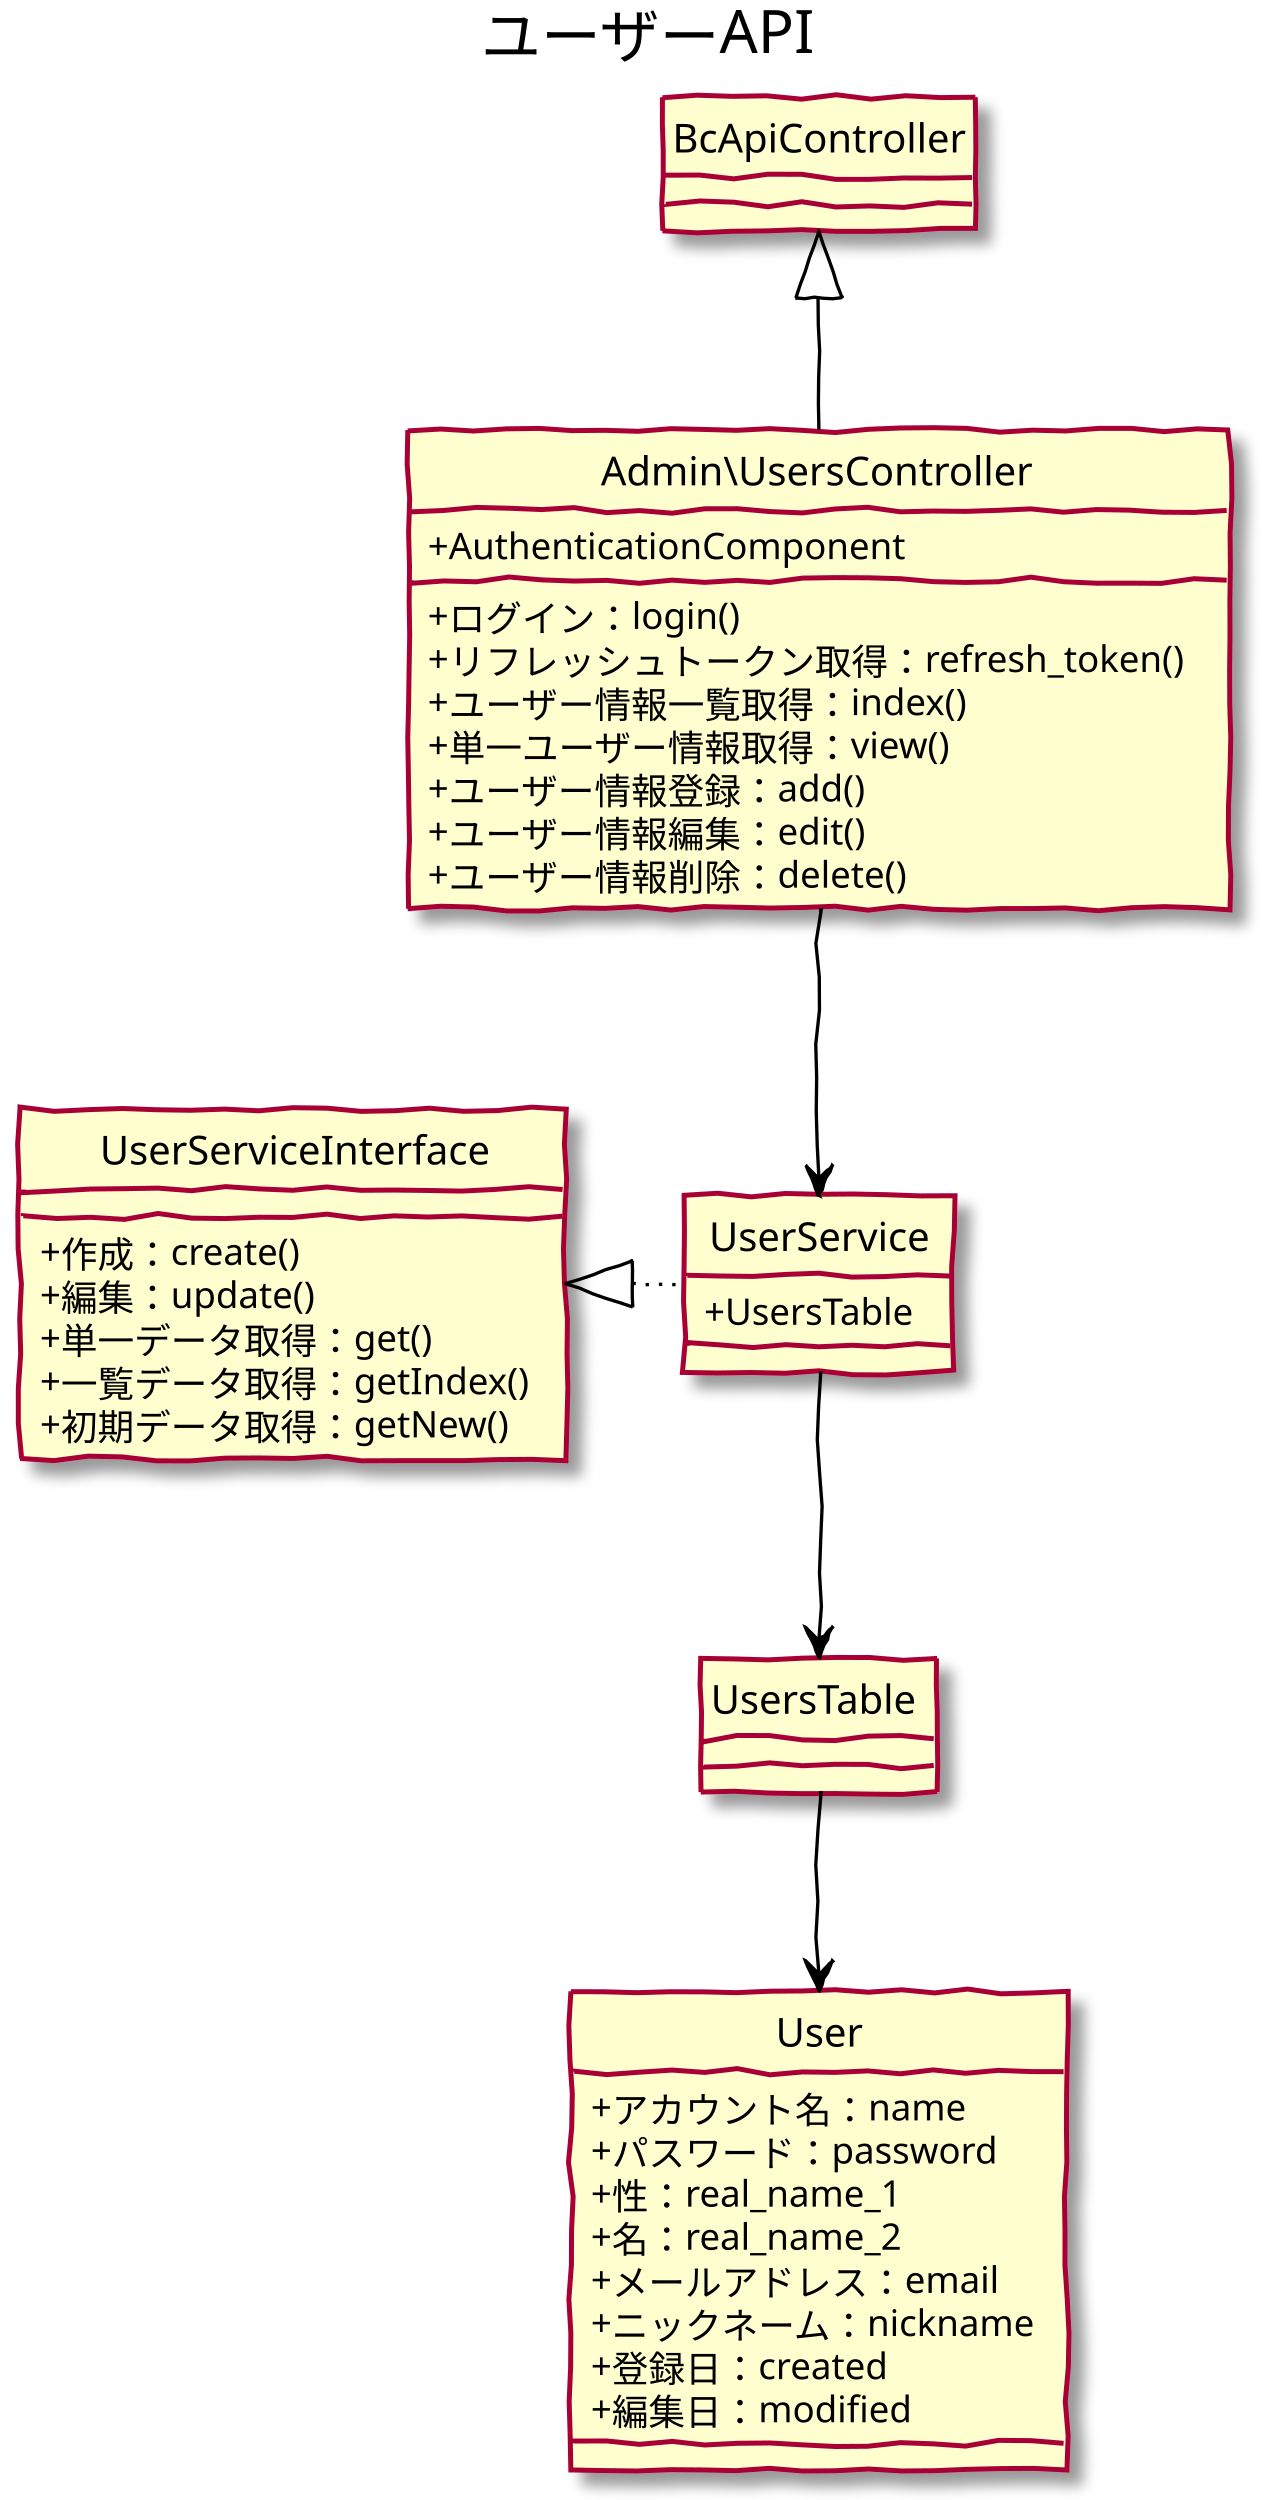
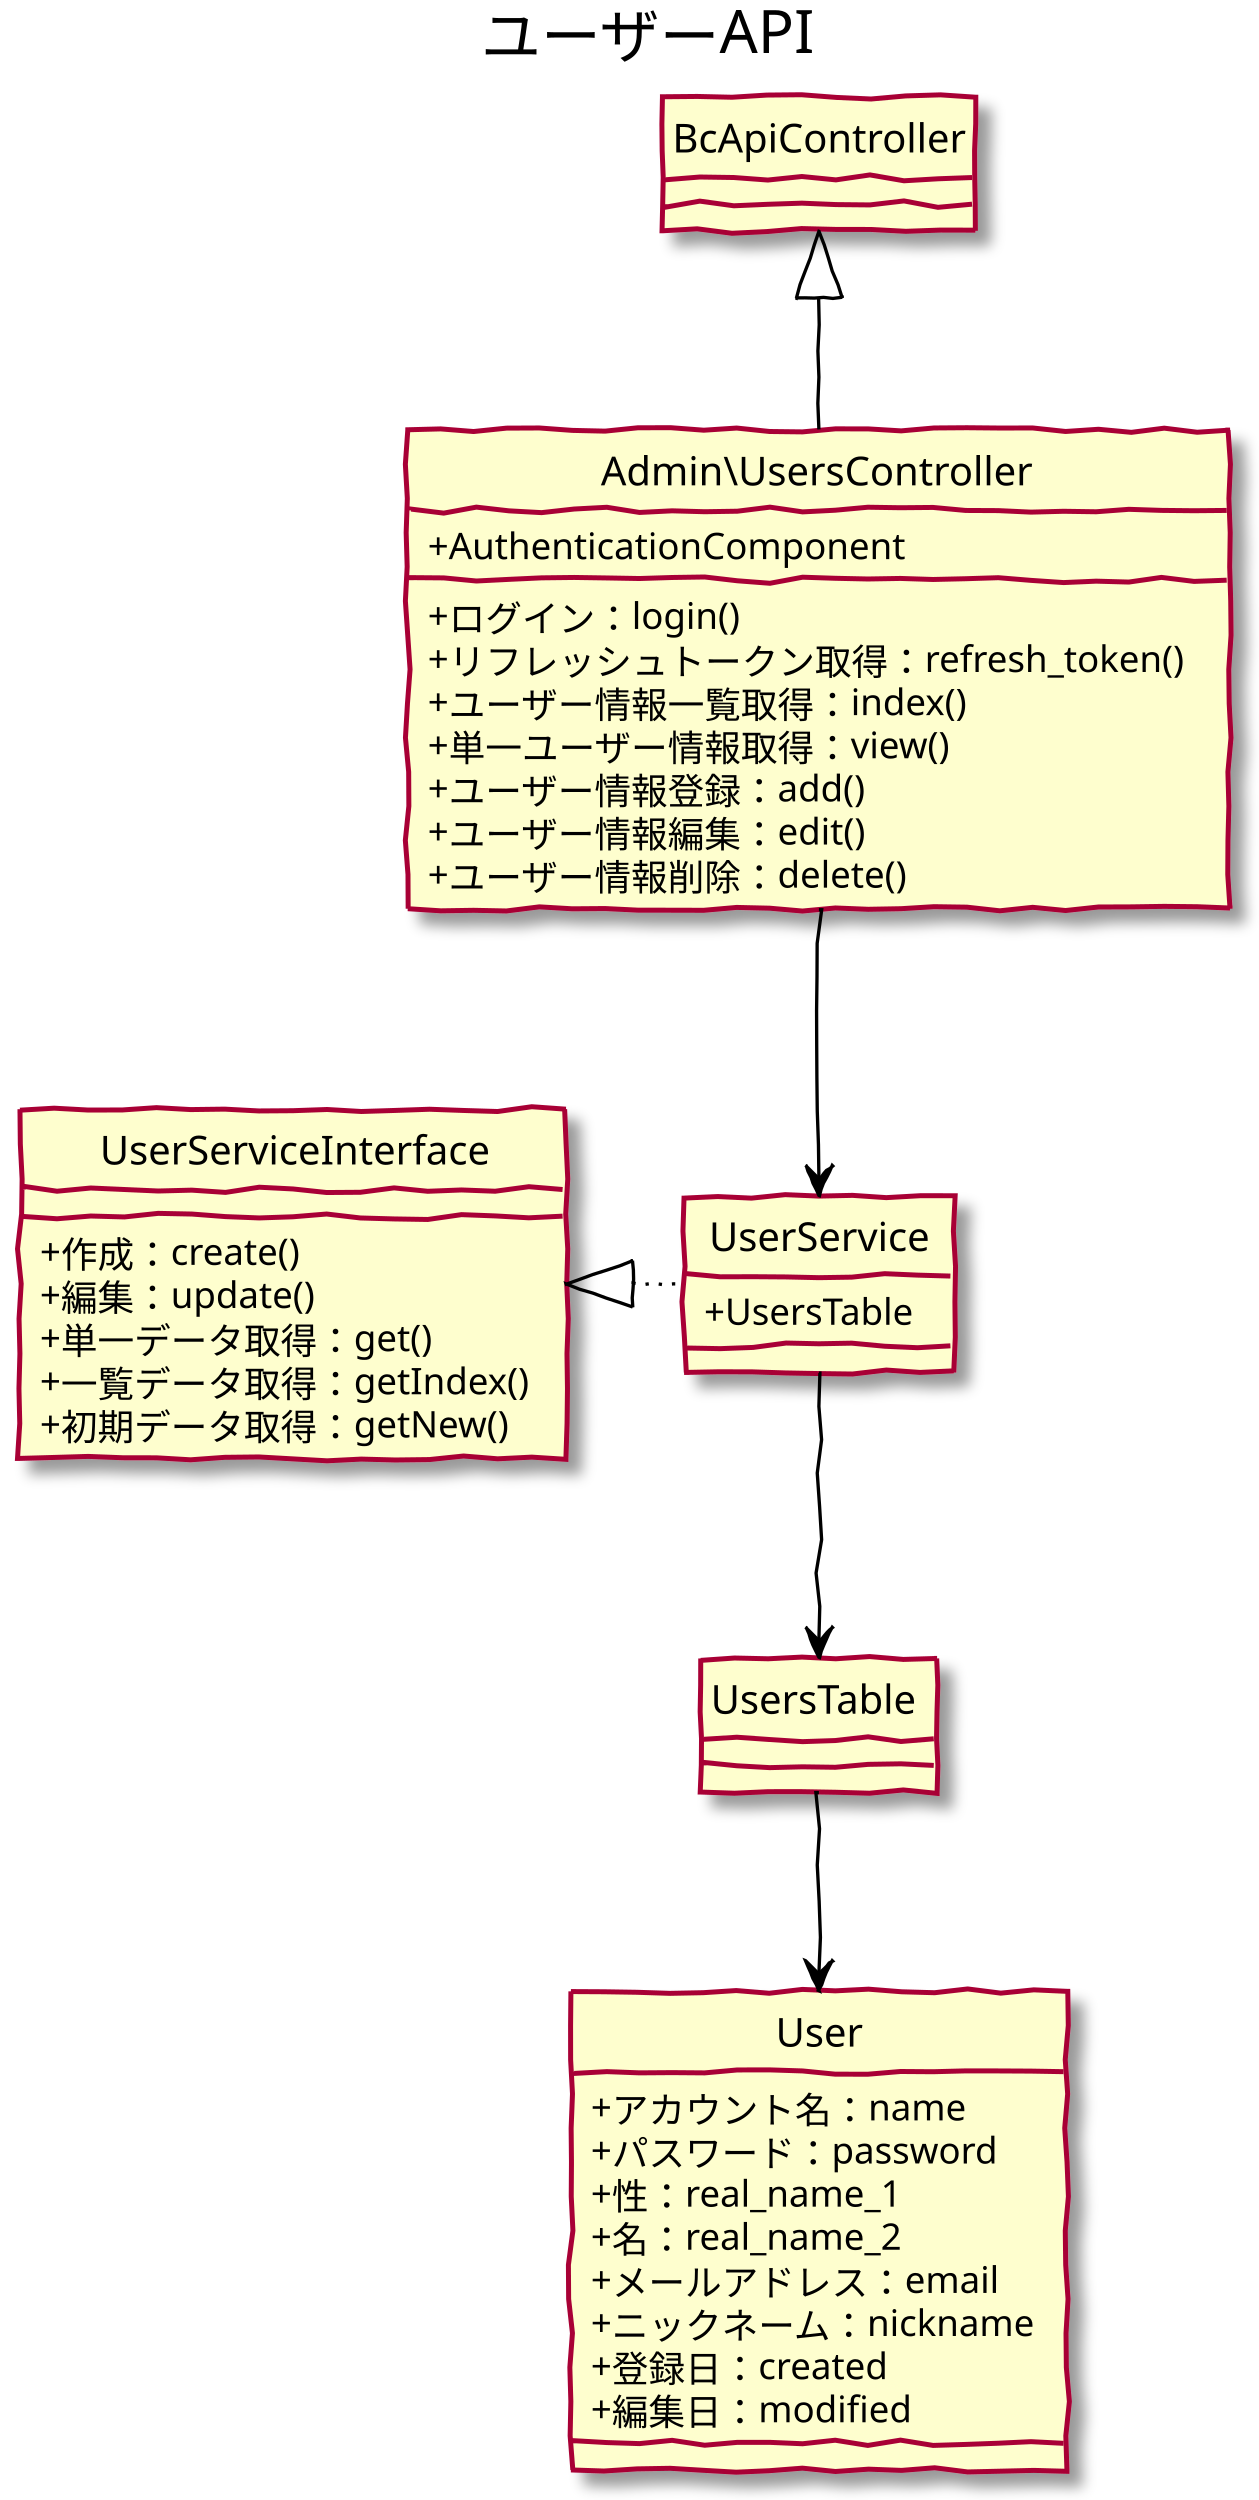
- <svg xmlns="http://www.w3.org/2000/svg" contentScriptType="application/ecmascript" contentStyleType="text/css" height="751px" preserveAspectRatio="none" style="width:379px;height:751px;" version="1.1" viewBox="0 0 379 751" width="379px" zoomAndPan="magnify">
+ <svg xmlns="http://www.w3.org/2000/svg" contentScriptType="application/ecmascript" contentStyleType="text/css" height="751px" preserveAspectRatio="none" style="width:378px;height:751px;" version="1.1" viewBox="0 0 378 751" width="378px" zoomAndPan="magnify">
  <defs>
-     <filter height="300%" id="fmejl39" width="300%" x="-1" y="-1">
+     <filter height="300%" id="fazo2f5" width="300%" x="-1" y="-1">
      <feGaussianBlur result="blurOut" stdDeviation="2.0" />
      <feColorMatrix in="blurOut" result="blurOut2" type="matrix" values="0 0 0 0 0 0 0 0 0 0 0 0 0 0 0 0 0 0 .4 0" />
      <feOffset dx="4.0" dy="4.0" in="blurOut2" result="blurOut3" />
      <feBlend in="SourceGraphic" in2="blurOut3" mode="normal" />
    </filter>
  </defs>
  <g>
    <text fill="#000000" font-family="sans-serif" font-size="18" lengthAdjust="spacingAndGlyphs" textLength="99" x="144.5" y="17.402">ユーザーAPI</text>
-     <polygon fill="#FEFECE" filter="url(#fmejl39)" points="122.5,129.199,122.5,129.45,132.38,128.883,142.26,129.478,152.14,128.826,162.02,128.692,171.9,129.357,181.78,129.268,191.66,129.565,201.54,128.777,211.42,128.999,221.3,129.272,231.18,128.762,241.06,129.282,250.94,129.938,260.82,128.963,270.7,128.56,280.58,128.477,290.46,128.682,300.34,129.826,310.22,129.223,320.1,129.461,329.98,128.69,339.86,128.673,349.74,129.666,359.62,128.827,369.5,129.199,368.821,129.199,369.962,139.469,370.061,149.738,369.52,160.008,369.6,170.277,369.458,180.547,369.493,190.816,369.384,201.086,369.41,211.356,369.728,221.625,369.491,231.894,369.039,242.164,368.997,252.434,369.736,262.703,369.5,272.973,369.5,273.332,359.62,272.662,349.74,272.349,339.86,272.681,329.98,273.592,320.1,272.753,310.22,272.931,300.34,272.942,290.46,273.423,280.58,273.177,270.7,272.257,260.82,273.408,250.94,272.228,241.06,272.611,231.18,272.779,221.3,272.529,211.42,272.329,201.54,273.388,191.66,272.339,181.78,272.874,171.9,272.715,162.02,273.659,152.14,273.651,142.26,272.473,132.38,272.235,122.5,272.973,122.728,272.973,122.612,262.703,123.013,252.434,122.814,242.164,122.675,231.894,122.488,221.625,122.749,211.356,122.892,201.086,123.068,190.816,122.909,180.547,123.019,170.277,122.744,160.008,123.066,149.738,122.307,139.469,122.5,129.199" style="stroke: #A80036; stroke-width: 1.5;" />
+     <polygon fill="#FEFECE" filter="url(#fazo2f5)" points="122.5,129.199,122.5,129.101,132.38,128.844,142.26,129.631,152.14,128.611,162.02,128.564,171.9,129.288,181.78,129.512,191.66,128.499,201.54,128.482,211.42,129.234,221.3,128.586,231.18,129.62,241.06,129.739,250.94,128.826,260.82,128.841,270.7,129.436,280.58,128.562,290.46,128.486,300.34,128.581,310.22,128.562,320.1,129.616,329.98,128.952,339.86,129.877,349.74,128.62,359.62,129.847,369.5,129.199,368.905,129.199,369.625,139.469,369.155,149.738,369.558,160.008,369.396,170.277,369.707,180.547,369.81,190.816,369.125,201.086,369.253,211.356,369.794,221.625,368.863,231.894,369.149,242.164,368.878,252.434,368.818,262.703,369.5,272.973,369.5,272.772,359.62,272.376,349.74,272.273,339.86,272.421,329.98,272.459,320.1,273.521,310.22,272.559,300.34,273.606,290.46,272.512,280.58,272.363,270.7,272.97,260.82,273.151,250.94,272.755,241.06,273.677,231.18,272.818,221.3,272.589,211.42,273.453,201.54,273.425,191.66,273.412,181.78,272.925,171.9,273.002,162.02,272.418,152.14,273.651,142.26,273.458,132.38,273.61,122.5,272.973,122.61,272.973,122.56,262.703,121.767,252.434,122.82,242.164,122.765,231.894,121.798,221.625,122.403,211.356,123.184,201.086,122.481,190.816,121.78,180.547,122.311,170.277,122.013,160.008,122.36,149.738,121.772,139.469,122.5,129.199" style="stroke: #A80036; stroke-width: 1.5;" />
    <text fill="#000000" font-family="sans-serif" font-size="12" lengthAdjust="spacingAndGlyphs" textLength="131" x="180.5" y="145.801">Admin\UsersController</text>
-     <path d="M123.5,153.332 L123.5,153.755 L133.3,153.343 L143.1,152.431 L152.9,152.674 L162.7,153.076 L172.5,152.487 L182.3,154.008 L192.1,153.371 L201.9,154.17 L211.7,152.839 L221.5,152.821 L231.3,153.674 L241.1,154.079 L250.9,152.893 L260.7,152.385 L270.5,153.749 L280.3,153.52 L290.1,153.615 L299.9,153.304 L309.7,152.869 L319.5,153.867 L329.3,153.071 L339.1,153.244 L348.9,153.863 L358.7,153.937 L368.5,153.332 " fill="#FEFECE" style="stroke: #A80036; stroke-width: 1.5;" />
+     <path d="M123.5,153.332 L123.5,152.936 L133.3,154.144 L143.1,152.342 L152.9,153.456 L162.7,153.996 L172.5,152.909 L182.3,152.387 L192.1,153.94 L201.9,153.452 L211.7,153.723 L221.5,153.568 L231.3,152.35 L241.1,153.771 L250.9,153.269 L260.7,152.372 L270.5,152.521 L280.3,152.434 L290.1,153.341 L299.9,153.388 L309.7,153.843 L319.5,153.589 L329.3,153.733 L339.1,152.999 L348.9,153.323 L358.7,153.419 L368.5,153.332 " fill="#FEFECE" style="stroke: #A80036; stroke-width: 1.5;" />
    <text fill="#000000" font-family="sans-serif" font-size="11" lengthAdjust="spacingAndGlyphs" textLength="151" x="128.5" y="167.967">+AuthenticationComponent</text>
-     <path d="M123.5,174.287 L123.5,175.226 L133.3,174.519 L143.1,174.771 L152.9,173.334 L162.7,174.194 L172.5,174.553 L182.3,174.348 L192.1,175.22 L201.9,174.266 L211.7,174.943 L221.5,174.344 L231.3,174.961 L241.1,173.659 L250.9,173.51 L260.7,173.566 L270.5,173.844 L280.3,174.726 L290.1,174.963 L299.9,174.762 L309.7,173.383 L319.5,174.75 L329.3,175.197 L339.1,175.174 L348.9,175.244 L358.7,173.848 L368.5,174.287 " fill="#FEFECE" style="stroke: #A80036; stroke-width: 1.5;" />
+     <path d="M123.5,174.287 L123.5,173.517 L133.3,173.6 L143.1,174.534 L152.9,174.039 L162.7,173.583 L172.5,173.468 L182.3,173.616 L192.1,173.789 L201.9,173.477 L211.7,173.33 L221.5,174.466 L231.3,175.217 L241.1,173.391 L250.9,173.717 L260.7,173.927 L270.5,173.763 L280.3,174.077 L290.1,173.847 L299.9,173.54 L309.7,174.344 L319.5,175.005 L329.3,174.58 L339.1,174.851 L348.9,173.449 L358.7,174.655 L368.5,174.287 " fill="#FEFECE" style="stroke: #A80036; stroke-width: 1.5;" />
    <text fill="#000000" font-family="sans-serif" font-size="11" lengthAdjust="spacingAndGlyphs" textLength="99" x="128.5" y="188.922">+ログイン：login()</text>
    <text fill="#000000" font-family="sans-serif" font-size="11" lengthAdjust="spacingAndGlyphs" textLength="235" x="128.5" y="201.877">+リフレッシュトークン取得：refresh_token()</text>
    <text fill="#000000" font-family="sans-serif" font-size="11" lengthAdjust="spacingAndGlyphs" textLength="168" x="128.5" y="214.832">+ユーザー情報一覧取得：index()</text>
    <text fill="#000000" font-family="sans-serif" font-size="11" lengthAdjust="spacingAndGlyphs" textLength="161" x="128.5" y="227.787">+単一ユーザー情報取得：view()</text>
    <text fill="#000000" font-family="sans-serif" font-size="11" lengthAdjust="spacingAndGlyphs" textLength="136" x="128.5" y="240.742">+ユーザー情報登録：add()</text>
    <text fill="#000000" font-family="sans-serif" font-size="11" lengthAdjust="spacingAndGlyphs" textLength="136" x="128.5" y="253.697">+ユーザー情報編集：edit()</text>
    <text fill="#000000" font-family="sans-serif" font-size="11" lengthAdjust="spacingAndGlyphs" textLength="148" x="128.5" y="266.652">+ユーザー情報削除：delete()</text>
-     <polygon fill="#FEFECE" filter="url(#fmejl39)" points="205.5,359.199,205.5,359.069,215.625,358.451,225.75,359.538,235.875,358.517,246,358.768,256.125,358.681,266.25,358.882,276.375,359.245,286.5,359.199,286.883,359.199,286.675,369.817,285.878,380.434,285.916,391.052,286.137,401.67,286.5,412.287,286.5,411.578,276.375,412.354,266.25,413.036,256.125,412.968,246,411.784,235.875,412.526,225.75,412.305,215.625,412.446,205.5,412.287,204.995,412.287,205.975,401.67,205.336,391.052,205.496,380.434,205.611,369.817,205.5,359.199" style="stroke: #A80036; stroke-width: 1.5;" />
+     <polygon fill="#FEFECE" filter="url(#fazo2f5)" points="205.5,359.199,205.5,359.913,215.625,359.442,225.75,359.921,235.875,358.871,246,359.304,256.125,359.087,266.25,359.771,276.375,359.194,286.5,359.199,286.929,359.199,286.398,369.817,287.043,380.434,286.856,391.052,286.974,401.67,286.5,412.287,286.5,411.801,276.375,412.274,266.25,411.562,256.125,412.753,246,412.62,235.875,412.428,225.75,412.096,215.625,412.081,205.5,412.287,206.167,412.287,205.589,401.67,204.858,391.052,205.794,380.434,205.159,369.817,205.5,359.199" style="stroke: #A80036; stroke-width: 1.5;" />
    <text fill="#000000" font-family="sans-serif" font-size="12" lengthAdjust="spacingAndGlyphs" textLength="66" x="213" y="375.801">UserService</text>
-     <path d="M206.5,383.332 L206.5,383.094 L216.375,383.313 L226.25,383.438 L236.125,382.833 L246,382.469 L255.875,383.645 L265.75,383.481 L275.625,382.962 L285.5,383.332 " fill="#FEFECE" style="stroke: #A80036; stroke-width: 1.5;" />
+     <path d="M206.5,383.332 L206.5,382.626 L216.375,383.551 L226.25,383.518 L236.125,383.592 L246,383.813 L255.875,383.656 L265.75,382.612 L275.625,383.046 L285.5,383.332 " fill="#FEFECE" style="stroke: #A80036; stroke-width: 1.5;" />
    <text fill="#000000" font-family="sans-serif" font-size="11" lengthAdjust="spacingAndGlyphs" textLength="69" x="211.5" y="397.967">+UsersTable</text>
-     <path d="M206.5,404.287 L206.5,403.312 L216.375,404.011 L226.25,404.798 L236.125,403.936 L246,404.572 L255.875,404.118 L265.75,404.571 L275.625,403.637 L285.5,404.287 " fill="#FEFECE" style="stroke: #A80036; stroke-width: 1.5;" />
-     <polygon fill="#FEFECE" filter="url(#fmejl39)" points="6,333.199,6,332.562,16.25,333.846,26.5,333.342,36.75,332.994,47,333.367,57.25,333.526,67.5,333.181,77.75,333.681,88,332.748,98.25,332.898,108.5,333.858,118.75,333.651,129,332.901,139.25,333.838,149.5,333.615,159.75,332.587,170,333.199,170.109,333.199,169.54,343.69,170.226,354.181,169.662,364.672,169.266,375.163,169.568,385.653,170.458,396.144,170.335,406.635,170.583,417.126,170.308,427.617,170,438.107,170,438.788,159.75,438.389,149.5,438.466,139.25,438.783,129,438.768,118.75,438.785,108.5,438.829,98.25,437.478,88,438.129,77.75,437.966,67.5,438.029,57.25,438.855,47,438.838,36.75,437.656,26.5,437.425,16.25,438.767,6,438.107,6.497,438.107,5.502,427.617,5.499,417.126,6.214,406.635,5.924,396.144,6.427,385.653,5.441,375.163,5.355,364.672,5.702,354.181,5.292,343.69,6,333.199" style="stroke: #A80036; stroke-width: 1.5;" />
+     <path d="M206.5,404.287 L206.5,404.949 L216.375,405.134 L226.25,404.766 L236.125,403.451 L246,403.668 L255.875,403.486 L265.75,404.41 L275.625,404.855 L285.5,404.287 " fill="#FEFECE" style="stroke: #A80036; stroke-width: 1.5;" />
+     <polygon fill="#FEFECE" filter="url(#fazo2f5)" points="6,333.199,6,333.501,16.25,332.898,26.5,333.459,36.75,333.433,47,332.735,57.25,333.318,67.5,333.186,77.75,333.728,88,333.654,98.25,333.293,108.5,333.894,118.75,333.574,129,333.216,139.25,333.585,149.5,333.898,159.75,332.46,170,333.199,169.616,333.199,170.056,343.69,170.553,354.181,169.94,364.672,170.552,375.163,170.246,385.653,170.707,396.144,170.321,406.635,170.469,417.126,170.344,427.617,170,438.107,170,438.379,159.75,437.72,149.5,438.229,139.25,437.386,129,438.454,118.75,438.578,108.5,438.312,98.25,438.829,88,438.249,77.75,437.668,67.5,437.782,57.25,438.526,47,437.926,36.75,437.904,26.5,437.507,16.25,437.813,6,438.107,5.259,438.107,5.934,427.617,5.694,417.126,5.981,406.635,5.722,396.144,6.362,385.653,5.261,375.163,6.498,364.672,6.646,354.181,6.105,343.69,6,333.199" style="stroke: #A80036; stroke-width: 1.5;" />
    <text fill="#000000" font-family="sans-serif" font-size="12" lengthAdjust="spacingAndGlyphs" textLength="116" x="30" y="349.801">UserServiceInterface</text>
-     <path d="M7,357.332 L7,358.264 L17.125,357.751 L27.25,357.184 L37.375,357.076 L47.5,356.916 L57.625,357.688 L67.75,356.465 L77.875,357.145 L88,357.562 L98.125,356.563 L108.25,357.566 L118.375,357.494 L128.5,357.616 L138.625,357.801 L148.75,357.307 L158.875,356.488 L169,357.332 " fill="#FEFECE" style="stroke: #A80036; stroke-width: 1.5;" />
-     <path d="M7,365.332 L7,365.209 L17.125,366.041 L27.25,365.674 L37.375,366.311 L47.5,364.532 L57.625,365.93 L67.75,366.054 L77.875,365.66 L88,365.716 L98.125,364.724 L108.25,366.045 L118.375,365.234 L128.5,365.589 L138.625,365.26 L148.75,365.783 L158.875,366.243 L169,365.332 " fill="#FEFECE" style="stroke: #A80036; stroke-width: 1.5;" />
+     <path d="M7,357.332 L7,356.359 L17.125,357.846 L27.25,356.877 L37.375,357.329 L47.5,357.778 L57.625,357.522 L67.75,358.197 L77.875,356.641 L88,357.161 L98.125,358.234 L108.25,358.163 L118.375,356.841 L128.5,357.862 L138.625,357.467 L148.75,357.846 L158.875,356.484 L169,357.332 " fill="#FEFECE" style="stroke: #A80036; stroke-width: 1.5;" />
+     <path d="M7,365.332 L7,365.425 L17.125,366.12 L27.25,365.291 L37.375,365.57 L47.5,364.495 L57.625,364.699 L67.75,365.468 L77.875,365.868 L88,365.521 L98.125,364.692 L108.25,365.877 L118.375,366.166 L128.5,366.331 L138.625,364.877 L148.75,365.261 L158.875,365.832 L169,365.332 " fill="#FEFECE" style="stroke: #A80036; stroke-width: 1.5;" />
    <text fill="#000000" font-family="sans-serif" font-size="11" lengthAdjust="spacingAndGlyphs" textLength="83" x="12" y="379.967">+作成：create()</text>
    <text fill="#000000" font-family="sans-serif" font-size="11" lengthAdjust="spacingAndGlyphs" textLength="87" x="12" y="392.922">+編集：update()</text>
    <text fill="#000000" font-family="sans-serif" font-size="11" lengthAdjust="spacingAndGlyphs" textLength="122" x="12" y="405.877">+単一データ取得：get()</text>
    <text fill="#000000" font-family="sans-serif" font-size="11" lengthAdjust="spacingAndGlyphs" textLength="152" x="12" y="418.832">+一覧データ取得：getIndex()</text>
    <text fill="#000000" font-family="sans-serif" font-size="11" lengthAdjust="spacingAndGlyphs" textLength="144" x="12" y="431.787">+初期データ取得：getNew()</text>
-     <polygon fill="#FEFECE" filter="url(#fmejl39)" points="210.5,498.199,210.5,498.171,220.643,498.344,230.786,498.627,240.929,498.116,251.071,497.9,261.214,497.908,271.357,498.759,281.5,498.199,281.324,498.199,281.265,506.226,281.548,514.252,281.584,522.279,281.697,530.306,281.5,538.332,281.5,538.174,271.357,539.04,261.214,538.947,251.071,538.782,240.929,538.815,230.786,538.625,220.643,538.092,210.5,538.332,210.58,538.332,210.461,530.306,210.65,522.279,210.741,514.252,210.299,506.226,210.5,498.199" style="stroke: #A80036; stroke-width: 1.5;" />
+     <polygon fill="#FEFECE" filter="url(#fazo2f5)" points="210.5,498.199,210.5,498.779,220.643,498.071,230.786,498.296,240.929,497.79,251.071,498.298,261.214,497.627,271.357,498.491,281.5,498.199,281.374,498.199,281.721,506.226,281.472,514.252,281.333,522.279,281.744,530.306,281.5,538.332,281.5,538.732,271.357,537.699,261.214,538.685,251.071,538.395,240.929,538.214,230.786,538.216,220.643,538.685,210.5,538.332,210.346,538.332,210.677,530.306,210.737,522.279,210.326,514.252,210.476,506.226,210.5,498.199" style="stroke: #A80036; stroke-width: 1.5;" />
    <text fill="#000000" font-family="sans-serif" font-size="12" lengthAdjust="spacingAndGlyphs" textLength="65" x="213.5" y="514.801">UsersTable</text>
-     <path d="M211.5,522.332 L211.5,523.213 L221.357,521.333 L231.214,521.37 L241.071,522.665 L250.929,522.866 L260.786,521.535 L270.643,521.358 L280.5,522.332 " fill="#FEFECE" style="stroke: #A80036; stroke-width: 1.5;" />
-     <path d="M211.5,530.332 L211.5,530.831 L221.357,530.553 L231.214,529.567 L241.071,530.433 L250.929,529.986 L260.786,530.03 L270.643,531.317 L280.5,530.332 " fill="#FEFECE" style="stroke: #A80036; stroke-width: 1.5;" />
-     <polygon fill="#FEFECE" filter="url(#fmejl39)" points="171.5,598.199,171.5,598.296,181.433,598.328,191.367,598.602,201.3,598.318,211.233,598.352,221.167,598.597,231.1,598.163,241.033,598.078,250.967,597.713,260.9,598.466,270.833,597.726,280.767,598.671,290.7,597.511,300.633,598.937,310.567,598.666,320.5,598.199,320.883,598.199,320.921,608.469,320.602,618.738,320.407,629.008,320.361,639.277,320.481,649.547,319.758,659.816,319.924,670.086,319.912,680.356,320.6,690.625,321.123,700.894,320.924,711.164,320.01,721.434,320.879,731.703,320.5,741.973,320.5,741.99,310.567,741.507,300.633,741.562,290.7,741.785,280.767,742.198,270.833,742.28,260.9,741.687,250.967,742.216,241.033,742.289,231.1,741.488,221.167,742.19,211.233,741.97,201.3,741.892,191.367,742.28,181.433,742.163,171.5,741.973,171.478,741.973,171.281,731.703,170.978,721.434,171.417,711.164,171.479,700.894,170.888,690.625,171.658,680.356,171.688,670.086,172.173,659.816,170.766,649.547,171.735,639.277,171.919,629.008,171.208,618.738,170.882,608.469,171.5,598.199" style="stroke: #A80036; stroke-width: 1.5;" />
+     <path d="M211.5,522.332 L211.5,522.481 L221.357,521.863 L231.214,522.557 L241.071,523.191 L250.929,522.858 L260.786,521.741 L270.643,523.146 L280.5,522.332 " fill="#FEFECE" style="stroke: #A80036; stroke-width: 1.5;" />
+     <path d="M211.5,530.332 L211.5,529.443 L221.357,530.438 L231.214,530.997 L241.071,530.751 L250.929,530.894 L260.786,530.014 L270.643,529.85 L280.5,530.332 " fill="#FEFECE" style="stroke: #A80036; stroke-width: 1.5;" />
+     <polygon fill="#FEFECE" filter="url(#fazo2f5)" points="171.5,598.199,171.5,598.266,181.433,598.323,191.367,598.483,201.3,598.803,211.233,598.603,221.167,597.961,231.1,598.776,241.033,597.618,250.967,598.049,260.9,597.545,270.833,598.33,280.767,598.613,290.7,597.48,300.633,598.742,310.567,597.749,320.5,598.199,320.763,598.199,320.912,608.469,319.998,618.738,320.727,629.008,319.843,639.277,320.541,649.547,320.953,659.816,320.011,670.086,320.135,680.356,320.839,690.625,320.233,700.894,320.329,711.164,321.243,721.434,320.17,731.703,320.5,741.973,320.5,742.378,310.567,742.106,300.633,742.342,290.7,742.572,280.767,741.318,270.833,742.107,260.9,741.734,250.967,742.437,241.033,741.433,231.1,742.203,221.167,742.645,211.233,742.077,201.3,741.479,191.367,741.649,181.433,742.295,171.5,741.973,172.077,741.973,171.269,731.703,171.484,721.434,171.181,711.164,171.962,700.894,170.819,690.625,170.751,680.356,172.105,670.086,171.6,659.816,171.669,649.547,171.569,639.277,171.976,629.008,171.414,618.738,171.402,608.469,171.5,598.199" style="stroke: #A80036; stroke-width: 1.5;" />
    <text fill="#000000" font-family="sans-serif" font-size="12" lengthAdjust="spacingAndGlyphs" textLength="26" x="233" y="614.801">User</text>
-     <path d="M172.5,622.332 L172.5,622.18 L182.3,623.209 L192.1,622.483 L201.9,621.85 L211.7,622.549 L221.5,621.409 L231.3,623.271 L241.1,622.406 L250.9,622.541 L260.7,622.099 L270.5,622.964 L280.3,621.802 L290.1,622.813 L299.9,621.933 L309.7,622.306 L319.5,622.332 " fill="#FEFECE" style="stroke: #A80036; stroke-width: 1.5;" />
+     <path d="M172.5,622.332 L172.5,622.856 L182.3,622.314 L192.1,622.687 L201.9,622.614 L211.7,622.694 L221.5,621.812 L231.3,621.795 L241.1,622.112 L250.9,623.081 L260.7,623.099 L270.5,622.276 L280.3,622.348 L290.1,622.093 L299.9,622.107 L309.7,622.16 L319.5,622.332 " fill="#FEFECE" style="stroke: #A80036; stroke-width: 1.5;" />
    <text fill="#000000" font-family="sans-serif" font-size="11" lengthAdjust="spacingAndGlyphs" textLength="115" x="177.5" y="636.967">+アカウント名：name</text>
    <text fill="#000000" font-family="sans-serif" font-size="11" lengthAdjust="spacingAndGlyphs" textLength="127" x="177.5" y="649.922">+パスワード：password</text>
    <text fill="#000000" font-family="sans-serif" font-size="11" lengthAdjust="spacingAndGlyphs" textLength="99" x="177.5" y="662.877">+性：real_name_1</text>
    <text fill="#000000" font-family="sans-serif" font-size="11" lengthAdjust="spacingAndGlyphs" textLength="99" x="177.5" y="675.832">+名：real_name_2</text>
    <text fill="#000000" font-family="sans-serif" font-size="11" lengthAdjust="spacingAndGlyphs" textLength="125" x="177.5" y="688.787">+メールアドレス：email</text>
    <text fill="#000000" font-family="sans-serif" font-size="11" lengthAdjust="spacingAndGlyphs" textLength="137" x="177.5" y="701.742">+ニックネーム：nickname</text>
    <text fill="#000000" font-family="sans-serif" font-size="11" lengthAdjust="spacingAndGlyphs" textLength="93" x="177.5" y="714.697">+登録日：created</text>
    <text fill="#000000" font-family="sans-serif" font-size="11" lengthAdjust="spacingAndGlyphs" textLength="100" x="177.5" y="727.652">+編集日：modified</text>
-     <path d="M172.5,733.973 L172.5,733.283 L182.3,733.269 L192.1,734.28 L201.9,733.401 L211.7,734.472 L221.5,733.968 L231.3,733.871 L241.1,734.438 L250.9,734.932 L260.7,734.858 L270.5,733.774 L280.3,734.13 L290.1,734.813 L299.9,733.088 L309.7,733.168 L319.5,733.973 " fill="#FEFECE" style="stroke: #A80036; stroke-width: 1.5;" />
-     <polygon fill="#FEFECE" filter="url(#fmejl39)" points="199,29.199,199,29.362,209.444,28.592,219.889,28.94,230.333,28.777,240.778,29.796,251.222,28.46,261.667,29.781,272.111,28.756,282.556,29.32,293,29.199,292.978,29.199,293.092,37.226,293.15,45.252,292.988,53.279,293.211,61.306,293,69.332,293,68.604,282.556,68.606,272.111,69.282,261.667,69.504,251.222,69.502,240.778,68.98,230.333,69.359,219.889,69.471,209.444,69.951,199,69.332,199.115,69.332,198.786,61.306,199.232,53.279,199.231,45.252,198.969,37.226,199,29.199" style="stroke: #A80036; stroke-width: 1.5;" />
+     <path d="M172.5,733.973 L172.5,733.191 L182.3,733.746 L192.1,734.062 L201.9,733.074 L211.7,734.549 L221.5,733.682 L231.3,733.685 L241.1,734.104 L250.9,733.04 L260.7,734.609 L270.5,733.013 L280.3,734.605 L290.1,734.305 L299.9,733.944 L309.7,733.476 L319.5,733.973 " fill="#FEFECE" style="stroke: #A80036; stroke-width: 1.5;" />
+     <polygon fill="#FEFECE" filter="url(#fazo2f5)" points="199,29.199,199,29.067,209.444,28.971,219.889,29.213,230.333,28.562,240.778,28.458,251.222,29.266,261.667,29.742,272.111,28.81,282.556,28.495,293,29.199,293.132,29.199,293.103,37.226,292.761,45.252,292.801,53.279,292.957,61.306,293,69.332,293,69.141,282.556,69.112,272.111,69.488,261.667,68.933,251.222,68.922,240.778,68.66,230.333,69.567,219.889,70.078,209.444,68.735,199,69.332,198.875,69.332,199.071,61.306,199.228,53.279,198.914,45.252,198.832,37.226,199,29.199" style="stroke: #A80036; stroke-width: 1.5;" />
    <text fill="#000000" font-family="sans-serif" font-size="12" lengthAdjust="spacingAndGlyphs" textLength="88" x="202" y="45.801">BcApiController</text>
-     <path d="M200,53.332 L200,52.627 L210.222,52.596 L220.444,53.727 L230.667,52.337 L240.889,52.364 L251.111,53.884 L261.333,53.873 L271.556,53.466 L281.778,53.507 L292,53.332 " fill="#FEFECE" style="stroke: #A80036; stroke-width: 1.5;" />
-     <path d="M200,61.332 L200,61.393 L210.222,60.374 L220.444,60.741 L230.667,62.112 L240.889,60.596 L251.111,62.174 L261.333,61.858 L271.556,62.3 L281.778,60.918 L292,61.332 " fill="#FEFECE" style="stroke: #A80036; stroke-width: 1.5;" />
-     <path d="M246,273.279 L246.708,273.279 L245.09,283.365 L246.11,293.452 L246.166,303.538 L245.056,313.624 L245.324,323.711 L245.204,333.797 L245.487,343.883 L246,353.969 " fill="none" style="stroke: #000000; stroke-width: 1.0;" />
-     <polygon fill="#000000" points="246,359.099,245.799,359.01,247.011,357.393,247.475,355.444,248.209,353.615,249.368,351.974,250,350.099,250.027,350.126,249.333,351.032,248.376,351.675,247.58,352.479,246.767,353.266,246,354.099,246.062,354.162,245.215,353.314,244.361,352.46,243.474,351.573,242.815,350.914,242,350.099,242.159,350.17,242.88,351.935,243.795,353.786,244.477,355.534,245.002,357.211,246,359.099" style="stroke: #000000; stroke-width: 1.0;" />
-     <path d="M246,89.719 L245.738,89.719 L245.819,97.575 L246.226,105.431 L245.926,113.287 L245.847,121.143 L246,128.999 " fill="none" style="stroke: #000000; stroke-width: 1.0;" />
-     <polygon fill="none" points="239,89.499,239.072,89.525,240.391,85.496,241.898,81.533,243.149,77.481,244.655,73.518,246,69.499,246.001,69.5,247.303,73.465,248.819,77.506,250.252,81.517,251.417,85.435,253,89.499,253,89.398,250.2,89.745,247.4,89.607,244.6,89.267,241.8,89.729,239,89.499" style="stroke: #000000; stroke-width: 1.0;" />
-     <path d="M190.21,385.699 L190.21,385.485 L193.242,386.012 L196.274,385.73 L199.306,385.832 L202.338,385.898 L205.37,385.699 " fill="none" style="stroke: #000000; stroke-width: 1.0; stroke-dasharray: 1.0,3.0;" />
-     <polygon fill="none" points="190.09,392.699,190.061,392.618,186.086,391.289,182.153,390.079,178.157,388.691,174.028,386.923,170.09,385.699,170.035,385.541,174.095,384.314,178.116,382.974,182.042,381.361,186.119,380.182,190.09,378.699,189.906,378.699,190.008,381.499,189.974,384.299,189.921,387.099,189.947,389.899,190.09,392.699" style="stroke: #000000; stroke-width: 1.0;" />
-     <path d="M246,412.479 L246.54,412.479 L245.913,422.489 L245.515,432.499 L246.205,442.509 L246.961,452.519 L246.54,462.529 L246.174,472.539 L246.754,482.549 L246,492.559 " fill="none" style="stroke: #000000; stroke-width: 1.0;" />
-     <polygon fill="#000000" points="246,497.839,246.216,497.935,246.794,496.037,247.513,494.2,248.6,492.528,249.006,490.553,250,488.839,250.037,488.877,249.141,489.58,248.401,490.441,247.761,491.4,246.652,491.892,246,492.839,245.993,492.832,245.331,492.17,244.443,491.283,243.645,490.484,242.703,489.543,242,488.839,241.921,488.804,242.651,490.573,243.742,492.502,244.627,494.34,245.158,496.021,246,497.839" style="stroke: #000000; stroke-width: 1.0;" />
-     <path d="M246,538.499 L246.661,538.499 L245.735,549.371 L245.055,560.243 L245.695,571.115 L245.094,581.987 L246,592.859 " fill="none" style="stroke: #000000; stroke-width: 1.0;" />
-     <polygon fill="#000000" points="246,597.999,246.141,598.062,246.945,596.263,247.406,594.313,248.57,592.675,249.308,590.847,250,588.999,250.167,589.166,249.21,589.809,248.47,590.669,247.665,591.464,246.937,592.336,246,592.999,245.87,592.87,245.244,592.243,244.494,591.494,243.495,590.494,242.973,589.972,242,588.999,241.902,588.956,242.601,590.711,243.502,592.556,244.41,594.404,245.336,596.26,246,597.999" style="stroke: #000000; stroke-width: 1.0;" />
+     <path d="M200,53.332 L200,53.998 L210.222,53.176 L220.444,53.327 L230.667,54.085 L240.889,53.024 L251.111,54.037 L261.333,52.545 L271.556,54.309 L281.778,53.707 L292,53.332 " fill="#FEFECE" style="stroke: #A80036; stroke-width: 1.5;" />
+     <path d="M200,61.332 L200,62.219 L210.222,60.418 L220.444,61.819 L230.667,61.37 L240.889,61.029 L251.111,61.457 L261.333,61.557 L271.556,60.356 L281.778,62.282 L292,61.332 " fill="#FEFECE" style="stroke: #A80036; stroke-width: 1.5;" />
+     <path d="M246,273.279 L246.838,273.279 L245.474,283.365 L245.424,293.452 L245.303,303.538 L245.336,313.624 L245.393,323.711 L245.508,333.797 L245.865,343.883 L246,353.969 " fill="none" style="stroke: #000000; stroke-width: 1.0;" />
+     <polygon fill="#000000" points="246,359.099,246.174,359.177,246.661,357.237,247.373,355.398,248.337,353.671,249.222,351.909,250,350.099,250.172,350.271,249.315,351.015,248.282,351.581,247.542,352.441,246.864,353.363,246,354.099,246.033,354.132,245.057,353.156,244.447,352.546,243.431,351.53,242.919,351.019,242,350.099,242.219,350.196,242.727,351.867,243.67,353.731,244.224,355.421,245.186,357.293,246,359.099" style="stroke: #000000; stroke-width: 1.0;" />
+     <path d="M246,89.719 L245.918,89.719 L246.09,97.575 L245.695,105.431 L246.002,113.287 L245.679,121.143 L246,128.999 " fill="none" style="stroke: #000000; stroke-width: 1.0;" />
+     <polygon fill="none" points="239,89.499,239.232,89.581,240.337,85.477,241.854,81.518,243.402,77.57,244.625,73.508,246,69.499,246.023,69.507,247.609,73.572,248.849,77.516,249.995,81.427,251.753,85.553,253,89.499,253,89.296,250.2,89.648,247.4,89.333,244.6,89.545,241.8,89.468,239,89.499" style="stroke: #000000; stroke-width: 1.0;" />
+     <path d="M190.21,385.699 L190.21,385.442 L193.242,385.898 L196.274,385.471 L199.306,385.931 L202.338,385.673 L205.37,385.699 " fill="none" style="stroke: #000000; stroke-width: 1.0; stroke-dasharray: 1.0,3.0;" />
+     <polygon fill="none" points="190.09,392.699,190.061,392.618,186.07,391.243,182.103,389.936,178.069,388.44,174.163,387.309,170.09,385.699,170.114,385.769,174.102,384.333,178.077,382.862,182.122,381.59,186.15,380.271,190.09,378.699,189.994,378.699,190.269,381.499,190.333,384.299,190.165,387.099,189.924,389.899,190.09,392.699" style="stroke: #000000; stroke-width: 1.0;" />
+     <path d="M246,412.479 L246.298,412.479 L245.995,422.489 L246.806,432.499 L245.501,442.509 L246.203,452.519 L246.814,462.529 L245.15,472.539 L246.26,482.549 L246,492.559 " fill="none" style="stroke: #000000; stroke-width: 1.0;" />
+     <polygon fill="#000000" points="246,497.839,246.209,497.932,246.707,495.998,247.459,494.176,248.264,492.379,249.042,490.569,250,488.839,250.08,488.919,249.196,489.636,248.408,490.447,247.675,491.314,246.974,492.214,246,492.839,246.149,492.988,245.137,491.976,244.33,491.169,243.621,490.46,242.735,489.574,242,488.839,242.197,488.927,243.001,490.729,243.491,492.391,244.189,494.145,245.083,495.987,246,497.839" style="stroke: #000000; stroke-width: 1.0;" />
+     <path d="M246,538.499 L245.094,538.499 L246.187,549.371 L245.506,560.243 L246.073,571.115 L246.455,581.987 L246,592.859 " fill="none" style="stroke: #000000; stroke-width: 1.0;" />
+     <polygon fill="#000000" points="246,597.999,245.842,597.929,246.833,596.214,247.461,594.337,248.197,592.509,249.077,590.745,250,588.999,250.13,589.129,249.078,589.677,248.394,590.593,247.598,591.397,246.761,592.16,246,592.999,246.1,593.099,245.232,592.232,244.33,591.329,243.775,590.775,242.957,589.956,242,588.999,241.977,588.989,242.732,590.769,243.54,592.572,244.194,594.308,245.253,596.223,246,597.999" style="stroke: #000000; stroke-width: 1.0;" />
  </g>
</svg>
